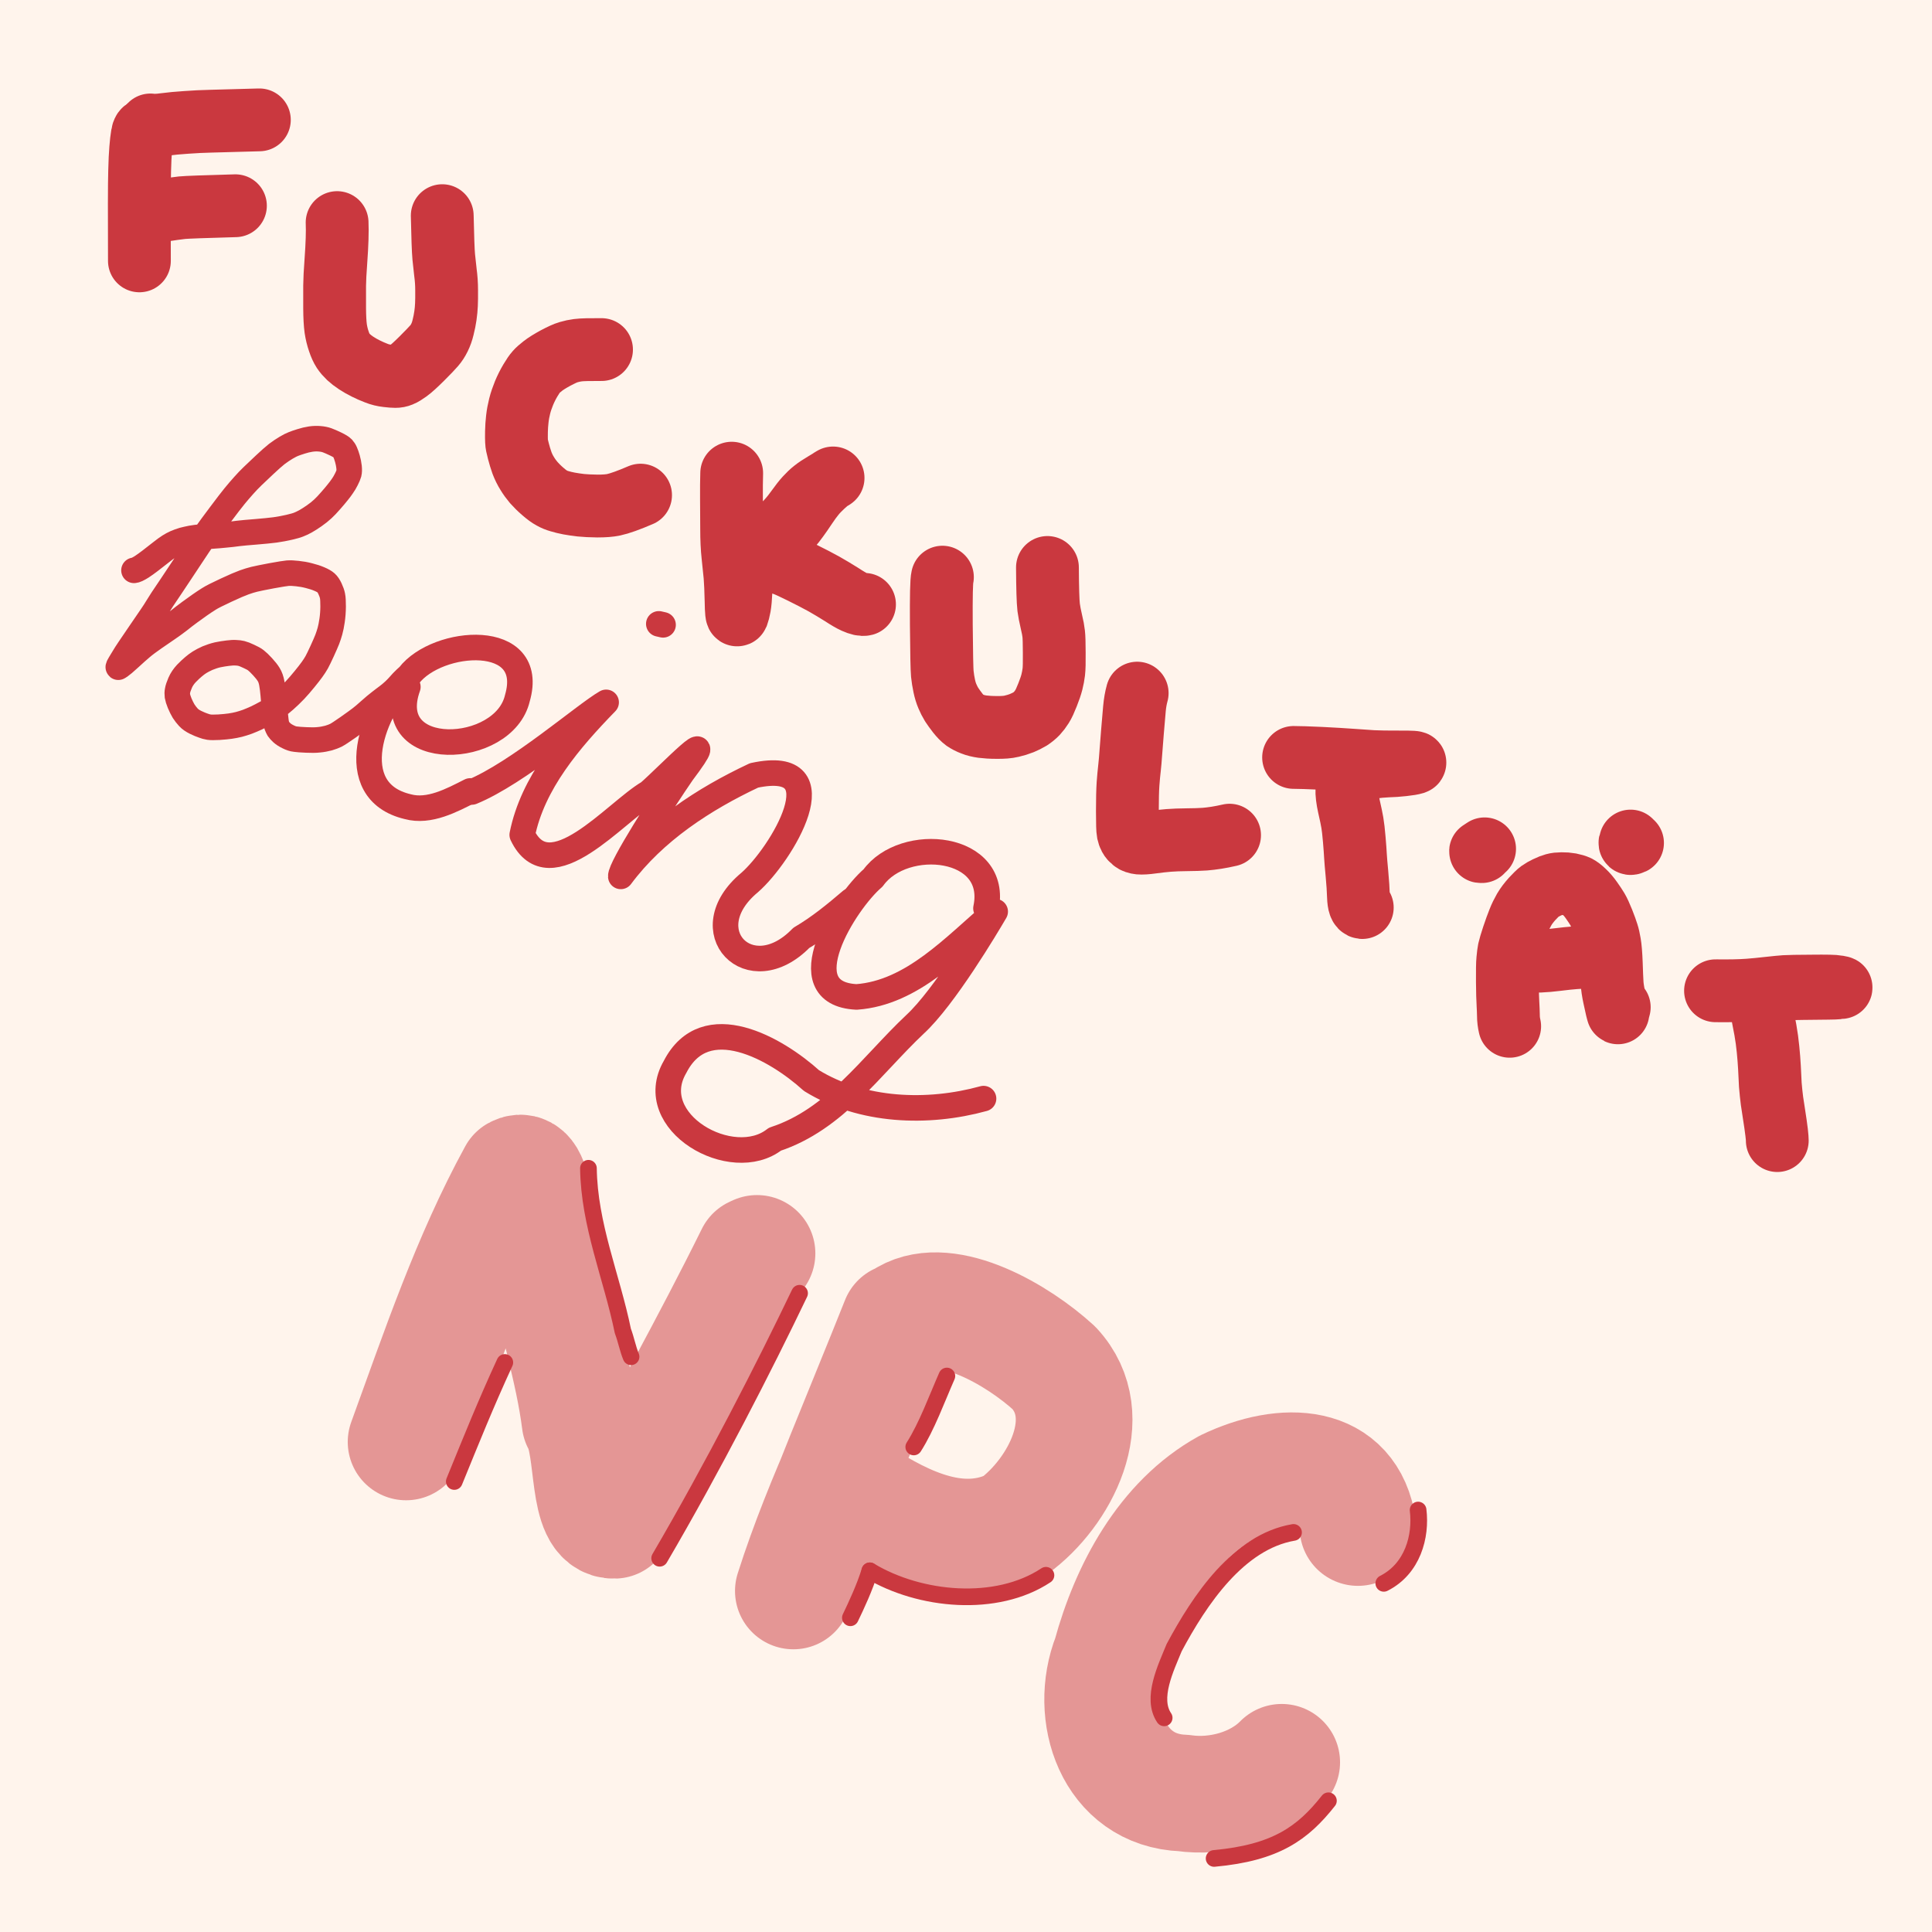
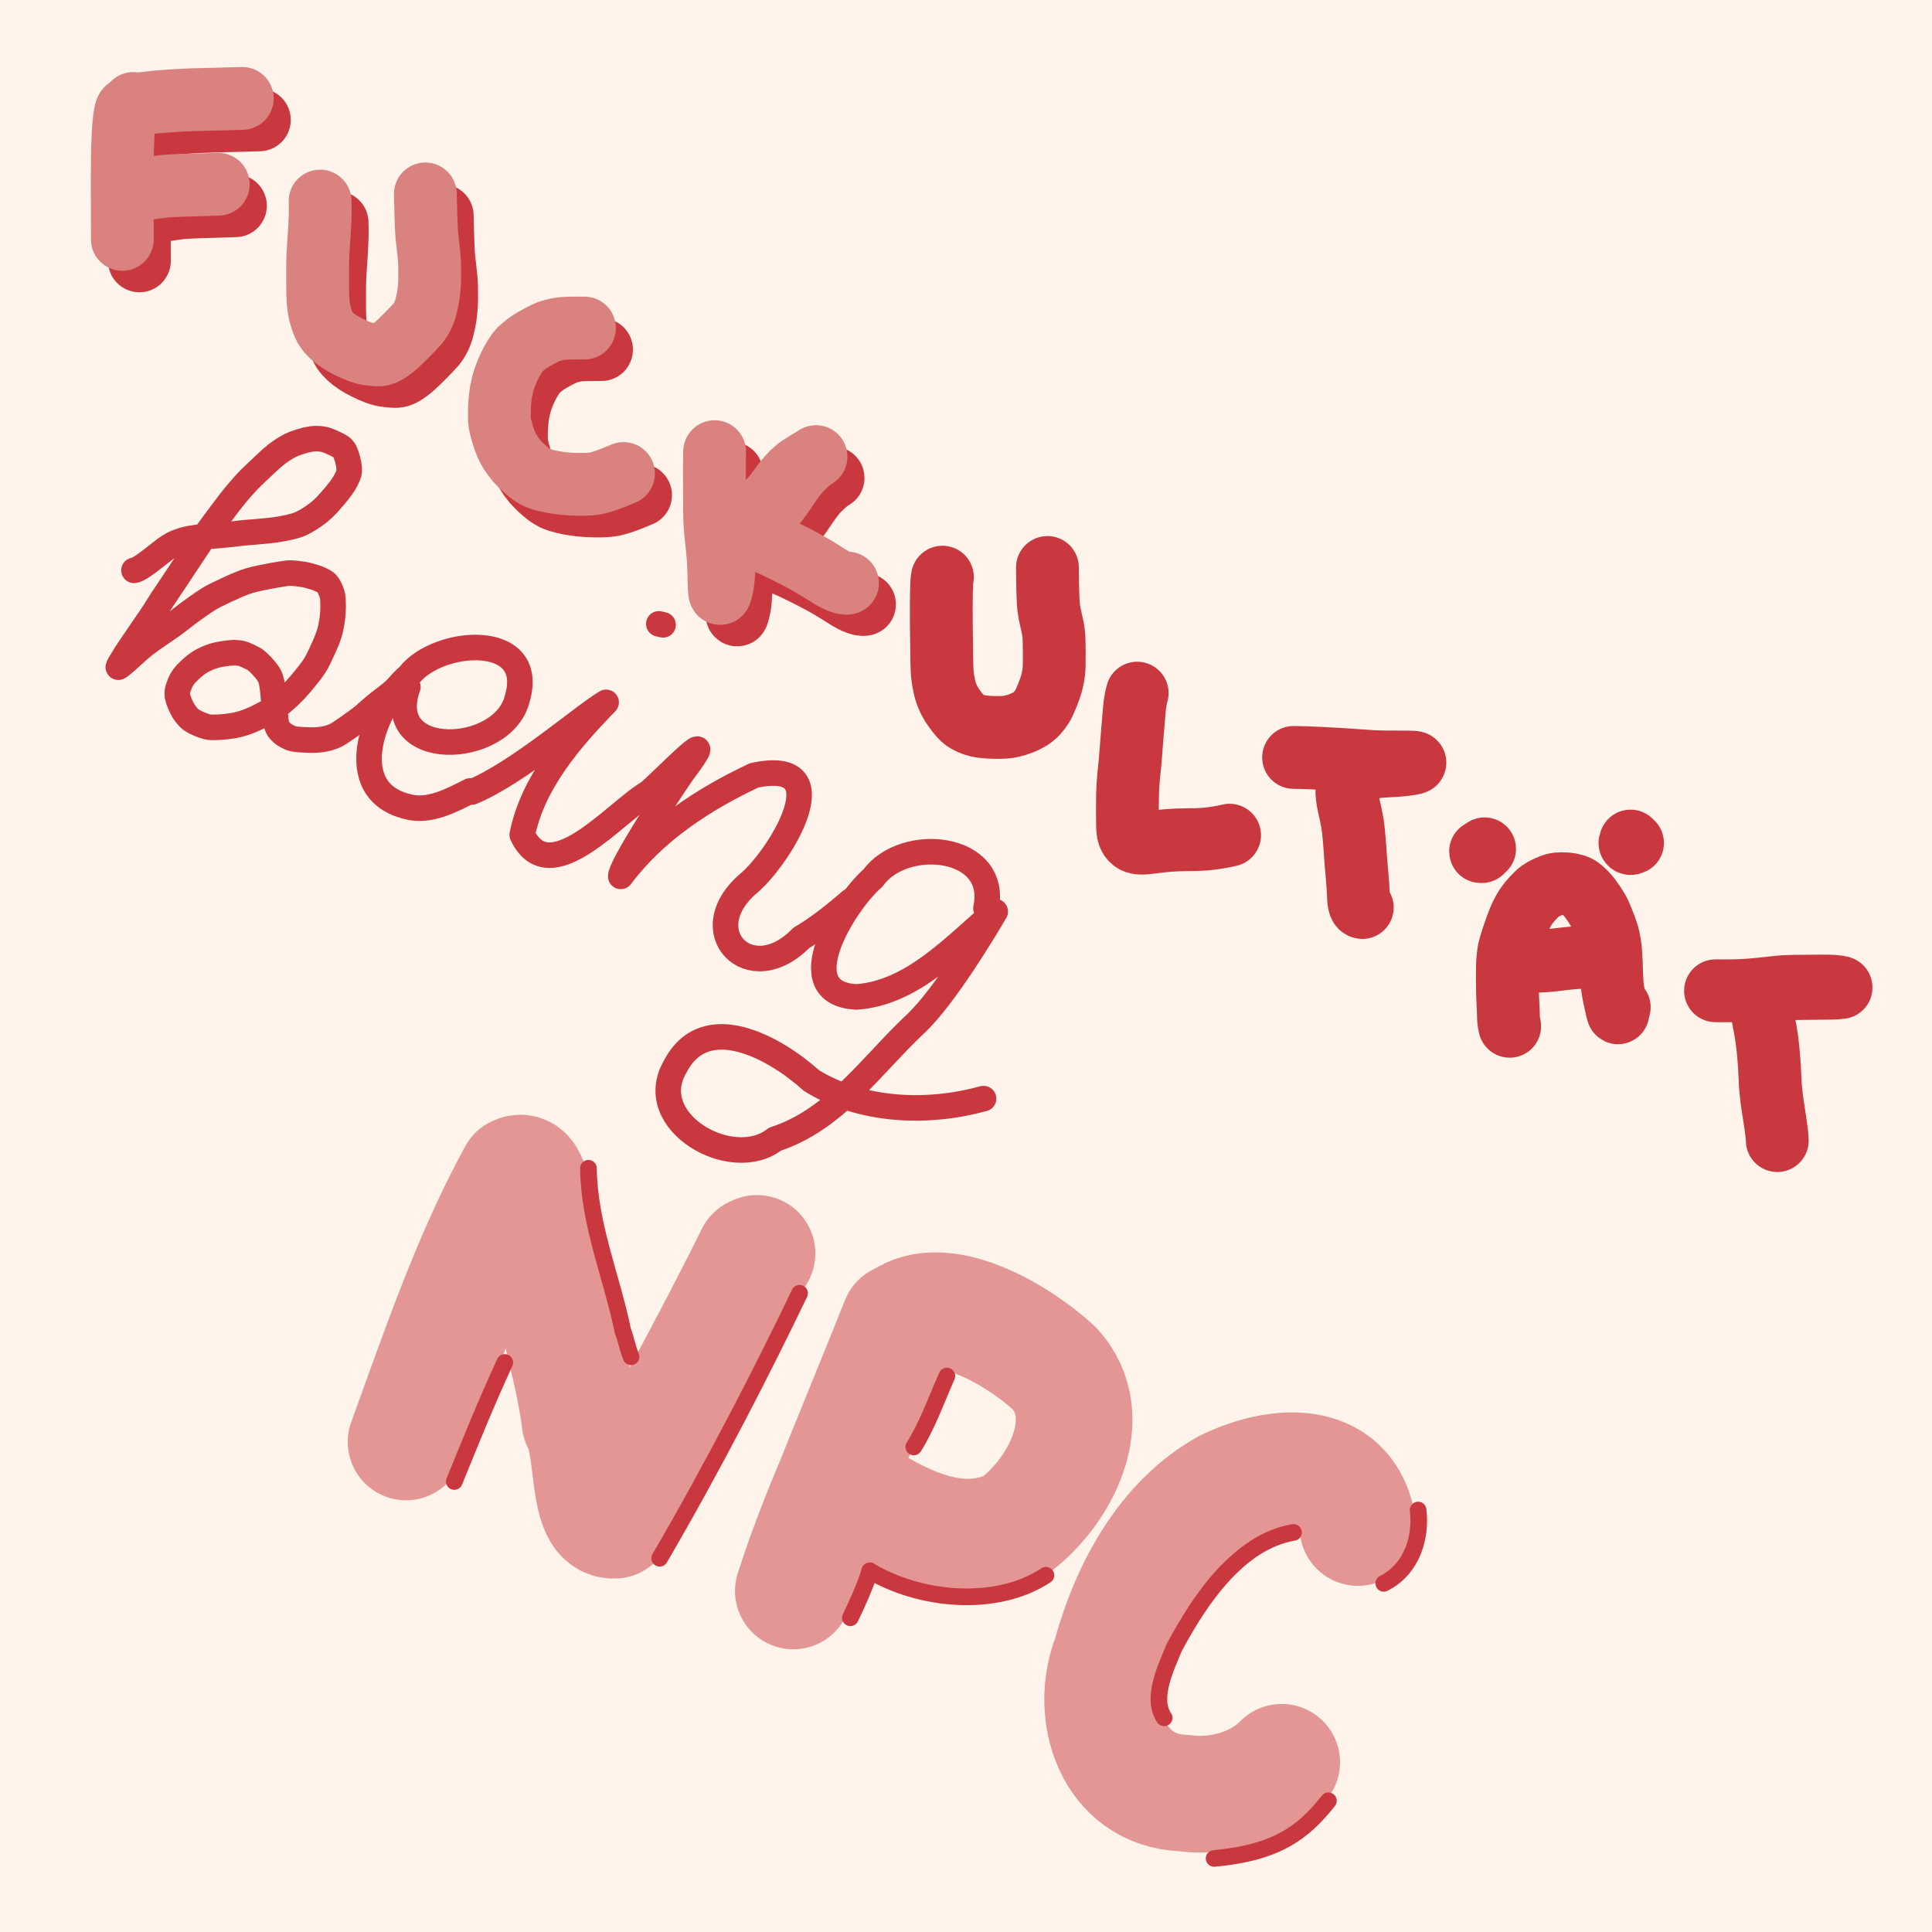
<svg xmlns="http://www.w3.org/2000/svg" width="33.5mm" height="33.5mm" viewBox="0 0 33.5 33.5" version="1.1" id="svg1">
  <defs id="defs1" />
  <g id="layer1" transform="translate(-10.57675,-6.723543)">
    <rect style="fill:#fff4ec;fill-opacity:1;stroke-width:0.212" id="rect1-5" width="33.5" height="33.5" x="10.577" y="6.724" />
    <path style="fill:none;stroke:#ca383f;stroke-width:1.089;stroke-linecap:round;stroke-linejoin:round;stroke-miterlimit:10;stroke-opacity:1" d="m 13.107,8.979 c -0.032,-0.011 -0.052,0.017 -0.063,0.084 -0.011,0.068 -0.021,0.149 -0.028,0.243 -0.008,0.094 -0.014,0.222 -0.018,0.384 -0.007,0.234 -0.007,0.752 -0.004,1.557" id="path23532" />
    <path style="fill:none;stroke:#ca383f;stroke-width:1.089;stroke-linecap:round;stroke-linejoin:round;stroke-miterlimit:10;stroke-opacity:1" d="m 13.185,8.89 c 0.05,0.01 0.141,0.005 0.273,-0.012 0.081,-0.011 0.196,-0.022 0.345,-0.032 0.149,-0.011 0.292,-0.018 0.433,-0.021 0.205,-0.005 0.485,-0.014 0.838,-0.023" id="path23534" />
    <path style="fill:none;stroke:#ca383f;stroke-width:1.089;stroke-linecap:round;stroke-linejoin:round;stroke-miterlimit:10;stroke-opacity:1" d="m 13.377,10.375 c 0.154,-0.025 0.273,-0.04 0.356,-0.05 0.081,-0.008 0.389,-0.019 0.926,-0.034" id="path23536" />
    <path style="fill:none;stroke:#ca383f;stroke-width:1.089;stroke-linecap:round;stroke-linejoin:round;stroke-miterlimit:10;stroke-opacity:1" d="m 16.422,10.583 c 0.007,0.154 0,0.378 -0.021,0.667 -0.014,0.185 -0.021,0.328 -0.022,0.43 -0.001,0.102 -0.001,0.23 0,0.386 0.001,0.156 0.008,0.274 0.019,0.354 0.012,0.079 0.03,0.153 0.054,0.222 0.023,0.069 0.048,0.123 0.074,0.163 0.026,0.039 0.058,0.076 0.096,0.112 0.037,0.034 0.081,0.069 0.132,0.102 0.051,0.033 0.106,0.065 0.165,0.094 0.059,0.029 0.12,0.057 0.182,0.08 0.062,0.025 0.125,0.04 0.189,0.047 0.065,0.008 0.113,0.011 0.143,0.011 0.032,0 0.062,-0.005 0.095,-0.019 0.032,-0.012 0.073,-0.039 0.125,-0.076 0.052,-0.037 0.131,-0.109 0.238,-0.215 0.106,-0.106 0.178,-0.181 0.214,-0.223 0.036,-0.041 0.066,-0.088 0.092,-0.141 0.025,-0.051 0.047,-0.11 0.063,-0.179 0.018,-0.068 0.03,-0.135 0.04,-0.201 0.01,-0.066 0.015,-0.13 0.018,-0.192 0.003,-0.061 0.004,-0.143 0.003,-0.249 0,-0.105 -0.007,-0.209 -0.021,-0.311 -0.012,-0.103 -0.022,-0.192 -0.029,-0.267 -0.01,-0.109 -0.018,-0.347 -0.026,-0.715" id="path23538" />
    <path style="fill:none;stroke:#ca383f;stroke-width:1.089;stroke-linecap:round;stroke-linejoin:round;stroke-miterlimit:10;stroke-opacity:1" d="m 21.007,12.785 c -0.197,-0.001 -0.335,0.001 -0.411,0.011 -0.054,0.007 -0.106,0.018 -0.16,0.034 -0.054,0.015 -0.128,0.05 -0.225,0.101 -0.096,0.052 -0.171,0.099 -0.222,0.139 -0.051,0.04 -0.09,0.074 -0.114,0.102 -0.026,0.028 -0.059,0.077 -0.101,0.147 -0.043,0.072 -0.079,0.145 -0.11,0.219 -0.03,0.074 -0.057,0.15 -0.076,0.226 -0.019,0.076 -0.033,0.15 -0.041,0.223 -0.008,0.073 -0.014,0.147 -0.015,0.222 -0.001,0.074 -0.001,0.131 0.001,0.168 0.001,0.039 0.012,0.094 0.032,0.167 0.018,0.072 0.04,0.141 0.063,0.207 0.025,0.065 0.054,0.125 0.09,0.182 0.034,0.057 0.073,0.109 0.114,0.158 0.043,0.048 0.095,0.101 0.157,0.154 0.062,0.054 0.114,0.092 0.156,0.114 0.04,0.023 0.084,0.041 0.134,0.055 0.048,0.015 0.103,0.028 0.165,0.04 0.062,0.011 0.131,0.022 0.204,0.03 0.074,0.008 0.17,0.012 0.288,0.014 0.117,0 0.211,-0.007 0.281,-0.022 0.103,-0.022 0.258,-0.077 0.467,-0.167" id="path23540" />
    <path style="fill:none;stroke:#ca383f;stroke-width:1.089;stroke-linecap:round;stroke-linejoin:round;stroke-miterlimit:10;stroke-opacity:1" d="m 23.264,14.928 c -0.004,0.124 -0.005,0.27 -0.004,0.441 0.001,0.169 0.003,0.345 0.003,0.524 0,0.178 0.007,0.333 0.022,0.467 0.014,0.134 0.026,0.251 0.036,0.35 0.008,0.101 0.015,0.245 0.019,0.435 0.003,0.189 0.011,0.267 0.025,0.234 0.012,-0.032 0.025,-0.08 0.036,-0.142 0.011,-0.062 0.018,-0.146 0.023,-0.251 0.004,-0.106 0.014,-0.185 0.029,-0.238 0.014,-0.052 0.037,-0.106 0.07,-0.16 0.033,-0.054 0.07,-0.112 0.114,-0.172 0.043,-0.061 0.087,-0.12 0.132,-0.175 0.045,-0.057 0.088,-0.106 0.128,-0.149 0.04,-0.043 0.096,-0.098 0.168,-0.167 0.073,-0.068 0.134,-0.13 0.182,-0.185 0.05,-0.055 0.101,-0.12 0.156,-0.197 0.055,-0.077 0.105,-0.141 0.149,-0.189 0.044,-0.048 0.088,-0.091 0.134,-0.127 0.044,-0.036 0.106,-0.077 0.187,-0.125 0.081,-0.048 0.125,-0.076 0.134,-0.081 0.008,-0.005 0.014,-0.008 0.014,-0.01 h 0.001 l -0.003,0.001 c -0.003,0.001 -0.017,0.01 -0.043,0.026 -0.025,0.015 -0.068,0.051 -0.128,0.106 -0.061,0.057 -0.112,0.109 -0.153,0.16 -0.041,0.05 -0.091,0.117 -0.146,0.2 -0.055,0.083 -0.103,0.152 -0.142,0.205 -0.039,0.054 -0.079,0.105 -0.12,0.153 -0.041,0.048 -0.084,0.095 -0.127,0.139 -0.043,0.044 -0.103,0.099 -0.181,0.165 -0.076,0.066 -0.128,0.11 -0.157,0.132 -0.028,0.023 -0.043,0.04 -0.045,0.051 -0.004,0.012 0.05,0.037 0.16,0.076 0.109,0.04 0.19,0.069 0.244,0.088 0.052,0.019 0.154,0.065 0.302,0.139 0.149,0.074 0.276,0.139 0.38,0.197 0.103,0.058 0.205,0.12 0.306,0.183 0.099,0.065 0.175,0.109 0.227,0.132 0.08,0.036 0.138,0.048 0.171,0.039" id="path23542" />
    <path style="fill:none;stroke:#ca383f;stroke-width:1.089;stroke-linecap:round;stroke-linejoin:round;stroke-miterlimit:10;stroke-opacity:1" d="m 26.918,16.731 c -0.017,0.059 -0.022,0.335 -0.019,0.828 0.004,0.493 0.01,0.776 0.017,0.847 0.008,0.072 0.018,0.141 0.033,0.209 0.014,0.068 0.032,0.127 0.055,0.181 0.022,0.052 0.047,0.101 0.074,0.145 0.029,0.043 0.063,0.092 0.106,0.147 0.043,0.054 0.083,0.095 0.121,0.123 0.039,0.026 0.084,0.05 0.135,0.069 0.052,0.021 0.109,0.034 0.172,0.043 0.062,0.008 0.146,0.014 0.251,0.014 0.105,0.001 0.189,-0.005 0.254,-0.021 0.065,-0.015 0.124,-0.033 0.176,-0.054 0.052,-0.022 0.101,-0.045 0.145,-0.072 0.043,-0.028 0.081,-0.059 0.116,-0.095 0.034,-0.037 0.065,-0.077 0.092,-0.121 0.028,-0.044 0.059,-0.112 0.094,-0.201 0.036,-0.09 0.061,-0.164 0.076,-0.223 0.015,-0.059 0.026,-0.119 0.033,-0.176 0.007,-0.057 0.01,-0.169 0.008,-0.336 0,-0.168 -0.004,-0.276 -0.01,-0.325 -0.005,-0.05 -0.018,-0.12 -0.04,-0.212 -0.022,-0.092 -0.037,-0.174 -0.047,-0.245 -0.012,-0.103 -0.019,-0.335 -0.021,-0.693" id="path23544" />
    <path style="fill:none;stroke:#ca383f;stroke-width:1.089;stroke-linecap:round;stroke-linejoin:round;stroke-miterlimit:10;stroke-opacity:1" d="m 30.295,18.742 c -0.022,0.079 -0.039,0.171 -0.048,0.276 -0.01,0.105 -0.021,0.237 -0.034,0.398 -0.012,0.161 -0.022,0.285 -0.029,0.371 -0.005,0.087 -0.014,0.171 -0.022,0.252 -0.01,0.083 -0.018,0.175 -0.026,0.28 -0.007,0.105 -0.011,0.262 -0.011,0.471 0,0.209 0.004,0.331 0.011,0.364 0.007,0.033 0.017,0.061 0.029,0.083 0.012,0.023 0.032,0.045 0.058,0.066 0.026,0.022 0.063,0.034 0.11,0.039 0.045,0.004 0.12,0 0.22,-0.014 0.102,-0.014 0.197,-0.025 0.288,-0.032 0.09,-0.007 0.196,-0.011 0.317,-0.012 0.123,-0.001 0.225,-0.004 0.31,-0.01 0.125,-0.01 0.269,-0.032 0.429,-0.069" id="path23546" />
    <path style="fill:none;stroke:#ca383f;stroke-width:1.089;stroke-linecap:round;stroke-linejoin:round;stroke-miterlimit:10;stroke-opacity:1" d="m 33.007,19.857 c 0.09,0 0.245,0.005 0.469,0.015 0.222,0.011 0.402,0.022 0.54,0.032 0.136,0.01 0.258,0.018 0.361,0.025 0.103,0.005 0.259,0.008 0.469,0.007 0.209,-0.001 0.295,0.004 0.256,0.017 -0.039,0.012 -0.103,0.023 -0.197,0.033 -0.092,0.01 -0.185,0.017 -0.274,0.019 -0.09,0.004 -0.178,0.012 -0.262,0.025 -0.085,0.014 -0.147,0.026 -0.189,0.039 -0.041,0.014 -0.079,0.033 -0.113,0.061 -0.036,0.028 -0.065,0.061 -0.091,0.101 -0.026,0.039 -0.041,0.096 -0.045,0.174 -0.004,0.076 0.008,0.176 0.036,0.302 0.029,0.125 0.048,0.219 0.059,0.283 0.011,0.063 0.022,0.16 0.033,0.288 0.011,0.13 0.018,0.226 0.021,0.289 0.004,0.063 0.012,0.167 0.026,0.311 0.014,0.146 0.022,0.277 0.026,0.397 0.004,0.119 0.026,0.181 0.066,0.185" id="path23548" />
    <path style="fill:none;stroke:#ca383f;stroke-width:1.089;stroke-linecap:round;stroke-linejoin:round;stroke-miterlimit:10;stroke-opacity:1" d="M 36.754,24.519 C 36.74,24.459 36.732,24.397 36.732,24.333 c -0.001,-0.066 -0.004,-0.134 -0.008,-0.203 -0.005,-0.069 -0.008,-0.198 -0.01,-0.386 -0.001,-0.189 0,-0.316 0.007,-0.382 0.005,-0.066 0.014,-0.123 0.022,-0.167 0.01,-0.045 0.033,-0.123 0.069,-0.232 0.037,-0.11 0.07,-0.201 0.099,-0.273 0.028,-0.072 0.061,-0.138 0.095,-0.197 0.036,-0.061 0.083,-0.123 0.139,-0.185 0.058,-0.062 0.101,-0.105 0.131,-0.127 0.03,-0.022 0.07,-0.044 0.121,-0.069 0.05,-0.025 0.094,-0.041 0.13,-0.051 0.036,-0.01 0.079,-0.015 0.128,-0.015 0.05,-0.001 0.099,0.003 0.15,0.012 0.05,0.01 0.091,0.022 0.124,0.037 0.032,0.017 0.07,0.045 0.114,0.088 0.044,0.041 0.088,0.092 0.13,0.152 0.043,0.061 0.077,0.112 0.102,0.154 0.026,0.044 0.058,0.113 0.096,0.208 0.037,0.095 0.063,0.165 0.077,0.212 0.015,0.045 0.028,0.105 0.04,0.175 0.012,0.069 0.022,0.185 0.028,0.347 0.005,0.161 0.01,0.273 0.014,0.336 0.003,0.063 0.015,0.146 0.037,0.247 0.021,0.101 0.037,0.168 0.045,0.204 0.01,0.036 0.014,0.057 0.017,0.063 0.001,0.005 0.003,0.007 0.004,0.001 0.001,-0.007 0.008,-0.039 0.021,-0.094" id="path23550" />
    <path style="fill:none;stroke:#ca383f;stroke-width:1.089;stroke-linecap:round;stroke-linejoin:round;stroke-miterlimit:10;stroke-opacity:1" d="m 37.027,23.386 c 0.153,0.012 0.333,0.004 0.54,-0.022 0.135,-0.017 0.244,-0.028 0.325,-0.034 0.119,-0.007 0.281,-0.017 0.484,-0.026" id="path23552" />
    <path style="fill:none;stroke:#ca383f;stroke-width:1.089;stroke-linecap:round;stroke-linejoin:round;stroke-miterlimit:10;stroke-opacity:1" d="m 36.27,21.49 c -0.019,0.001 -0.026,0 -0.019,-0.004 0.007,-0.005 0.03,-0.019 0.068,-0.044" id="path23554" />
    <path style="fill:none;stroke:#ca383f;stroke-width:1.089;stroke-linecap:round;stroke-linejoin:round;stroke-miterlimit:10;stroke-opacity:1" d="m 38.85,21.307 c -0.022,0.043 -0.01,0.054 0.034,0.033" id="path23556" />
    <path style="fill:none;stroke:#ca383f;stroke-width:1.089;stroke-linecap:round;stroke-linejoin:round;stroke-miterlimit:10;stroke-opacity:1" d="m 40.323,23.903 c 0.243,0.003 0.434,-0.001 0.576,-0.012 0.096,-0.007 0.209,-0.018 0.34,-0.033 0.13,-0.015 0.226,-0.023 0.289,-0.028 0.063,-0.004 0.219,-0.007 0.466,-0.008 0.248,-0.003 0.395,0 0.444,0.01 0.048,0.008 0.069,0.014 0.061,0.015 -0.007,0 -0.026,0.003 -0.057,0.007 -0.032,0.004 -0.233,0.007 -0.606,0.01 -0.372,0.004 -0.575,0.01 -0.609,0.019 -0.033,0.01 -0.059,0.028 -0.077,0.052 -0.018,0.025 -0.028,0.081 -0.029,0.171 -0.001,0.09 0.01,0.192 0.034,0.305 0.023,0.113 0.044,0.226 0.059,0.339 0.015,0.114 0.026,0.223 0.034,0.329 0.008,0.105 0.014,0.207 0.018,0.307 0.003,0.102 0.01,0.2 0.021,0.295 0.01,0.096 0.021,0.179 0.033,0.247 0.011,0.069 0.026,0.163 0.043,0.284 0.017,0.12 0.026,0.197 0.028,0.232 0.001,0.034 0.003,0.054 0.003,0.057" id="path23558" />
    <path style="fill:none;stroke:#ca383f;stroke-width:0.443;stroke-linecap:round;stroke-linejoin:round;stroke-miterlimit:10;stroke-opacity:1" d="m 12.9,16.613 c 0.025,0 0.07,-0.021 0.135,-0.062 0.04,-0.026 0.09,-0.062 0.149,-0.107 0.058,-0.045 0.119,-0.092 0.181,-0.141 0.061,-0.048 0.109,-0.084 0.145,-0.106 0.036,-0.023 0.073,-0.043 0.113,-0.061 0.04,-0.018 0.084,-0.033 0.13,-0.047 0.047,-0.012 0.095,-0.023 0.142,-0.032 0.048,-0.008 0.107,-0.017 0.178,-0.023 0.072,-0.008 0.141,-0.014 0.204,-0.018 0.065,-0.004 0.135,-0.01 0.211,-0.018 0.077,-0.007 0.15,-0.015 0.22,-0.025 0.072,-0.008 0.172,-0.018 0.306,-0.028 0.134,-0.011 0.244,-0.022 0.331,-0.033 0.087,-0.012 0.168,-0.028 0.244,-0.045 0.076,-0.018 0.131,-0.033 0.165,-0.047 0.033,-0.012 0.073,-0.032 0.117,-0.055 0.045,-0.025 0.096,-0.058 0.154,-0.098 0.059,-0.041 0.107,-0.08 0.149,-0.119 0.04,-0.037 0.085,-0.084 0.134,-0.141 0.048,-0.055 0.09,-0.103 0.121,-0.143 0.032,-0.04 0.061,-0.077 0.084,-0.112 0.025,-0.034 0.047,-0.073 0.069,-0.116 0.022,-0.043 0.036,-0.077 0.044,-0.105 0.007,-0.028 0.008,-0.065 0.003,-0.112 -0.005,-0.047 -0.015,-0.094 -0.028,-0.141 -0.014,-0.047 -0.026,-0.084 -0.039,-0.112 -0.012,-0.028 -0.028,-0.051 -0.045,-0.07 -0.018,-0.019 -0.057,-0.043 -0.119,-0.073 -0.061,-0.029 -0.11,-0.051 -0.149,-0.065 -0.039,-0.014 -0.081,-0.022 -0.13,-0.026 -0.047,-0.004 -0.099,-0.003 -0.154,0.005 -0.055,0.008 -0.112,0.022 -0.168,0.04 -0.057,0.018 -0.101,0.033 -0.131,0.045 -0.032,0.012 -0.073,0.033 -0.128,0.065 -0.054,0.032 -0.107,0.068 -0.163,0.11 -0.054,0.043 -0.124,0.105 -0.209,0.185 -0.085,0.08 -0.154,0.146 -0.209,0.198 -0.054,0.052 -0.106,0.106 -0.156,0.163 -0.051,0.057 -0.103,0.117 -0.156,0.182 -0.052,0.065 -0.135,0.17 -0.244,0.317 -0.11,0.146 -0.201,0.27 -0.273,0.372 -0.072,0.103 -0.146,0.214 -0.223,0.331 -0.079,0.119 -0.141,0.214 -0.189,0.285 -0.048,0.072 -0.103,0.156 -0.167,0.251 -0.065,0.095 -0.117,0.175 -0.16,0.238 -0.041,0.065 -0.073,0.114 -0.094,0.149 -0.019,0.034 -0.051,0.081 -0.092,0.142 -0.043,0.061 -0.107,0.157 -0.197,0.288 -0.09,0.131 -0.152,0.223 -0.189,0.278 -0.037,0.055 -0.076,0.114 -0.113,0.178 -0.039,0.063 -0.062,0.103 -0.07,0.119 -0.007,0.017 -0.008,0.022 -0.004,0.019 0.005,-0.003 0.017,-0.011 0.036,-0.023 0.019,-0.012 0.072,-0.058 0.157,-0.135 0.085,-0.079 0.156,-0.141 0.209,-0.186 0.055,-0.047 0.128,-0.101 0.22,-0.165 0.092,-0.063 0.169,-0.117 0.233,-0.16 0.063,-0.043 0.128,-0.09 0.192,-0.139 0.063,-0.051 0.125,-0.098 0.186,-0.143 0.061,-0.045 0.119,-0.087 0.174,-0.125 0.055,-0.039 0.109,-0.074 0.161,-0.107 0.051,-0.033 0.152,-0.084 0.299,-0.152 0.147,-0.069 0.252,-0.113 0.313,-0.135 0.061,-0.022 0.12,-0.04 0.176,-0.054 0.058,-0.014 0.157,-0.034 0.3,-0.061 0.143,-0.026 0.237,-0.041 0.28,-0.045 0.044,-0.003 0.099,-0.001 0.167,0.007 0.066,0.007 0.132,0.018 0.2,0.036 0.068,0.017 0.128,0.036 0.181,0.059 0.054,0.023 0.092,0.045 0.116,0.066 0.025,0.022 0.047,0.055 0.069,0.102 0.021,0.045 0.036,0.087 0.043,0.124 0.008,0.036 0.011,0.098 0.011,0.185 -0.001,0.087 -0.007,0.168 -0.018,0.241 -0.011,0.074 -0.023,0.136 -0.037,0.185 -0.014,0.05 -0.029,0.096 -0.047,0.143 -0.018,0.045 -0.047,0.113 -0.087,0.2 -0.04,0.088 -0.072,0.153 -0.095,0.196 -0.023,0.041 -0.051,0.084 -0.083,0.128 -0.032,0.044 -0.076,0.101 -0.131,0.168 -0.055,0.068 -0.11,0.131 -0.165,0.19 -0.057,0.059 -0.113,0.114 -0.171,0.165 -0.058,0.051 -0.107,0.091 -0.149,0.12 -0.043,0.029 -0.098,0.063 -0.167,0.102 -0.069,0.039 -0.13,0.069 -0.181,0.094 -0.051,0.023 -0.102,0.045 -0.154,0.065 -0.051,0.019 -0.102,0.034 -0.15,0.047 -0.05,0.012 -0.099,0.022 -0.15,0.029 -0.05,0.007 -0.116,0.014 -0.196,0.019 -0.08,0.004 -0.138,0.004 -0.171,-0.001 -0.034,-0.005 -0.068,-0.015 -0.102,-0.028 -0.034,-0.011 -0.079,-0.03 -0.131,-0.055 -0.052,-0.026 -0.094,-0.054 -0.124,-0.087 -0.03,-0.032 -0.058,-0.069 -0.083,-0.107 -0.023,-0.04 -0.047,-0.085 -0.069,-0.139 -0.021,-0.052 -0.034,-0.094 -0.039,-0.125 -0.004,-0.03 -0.004,-0.062 0.003,-0.095 0.005,-0.032 0.021,-0.077 0.045,-0.134 0.025,-0.058 0.061,-0.11 0.107,-0.16 0.047,-0.048 0.088,-0.087 0.123,-0.116 0.036,-0.03 0.07,-0.057 0.106,-0.079 0.036,-0.023 0.083,-0.047 0.138,-0.072 0.057,-0.023 0.114,-0.043 0.175,-0.057 0.062,-0.012 0.121,-0.023 0.178,-0.029 0.058,-0.007 0.103,-0.01 0.138,-0.007 0.034,0.001 0.068,0.005 0.096,0.012 0.029,0.007 0.072,0.023 0.128,0.05 0.055,0.025 0.098,0.048 0.125,0.07 0.029,0.022 0.066,0.058 0.114,0.11 0.047,0.051 0.083,0.096 0.107,0.136 0.025,0.04 0.043,0.091 0.054,0.153 0.011,0.062 0.019,0.13 0.025,0.2 0.005,0.072 0.014,0.158 0.025,0.263 0.012,0.105 0.019,0.17 0.022,0.196 0.004,0.025 0.008,0.05 0.015,0.072 0.008,0.022 0.018,0.041 0.029,0.061 0.012,0.018 0.032,0.04 0.059,0.065 0.028,0.025 0.063,0.048 0.109,0.07 0.044,0.022 0.085,0.036 0.125,0.04 0.04,0.005 0.103,0.011 0.189,0.014 0.085,0.004 0.158,0.004 0.218,-0.003 0.059,-0.005 0.116,-0.017 0.167,-0.03 0.052,-0.015 0.095,-0.032 0.128,-0.048 0.033,-0.017 0.103,-0.062 0.211,-0.138 0.107,-0.076 0.181,-0.128 0.218,-0.158 0.039,-0.029 0.091,-0.074 0.158,-0.134 0.066,-0.059 0.123,-0.107 0.169,-0.142 0.045,-0.036 0.09,-0.069 0.13,-0.099 0.041,-0.03 0.08,-0.063 0.119,-0.099 0.058,-0.054 0.112,-0.107 0.16,-0.16" id="path23560" />
    <path style="fill:none;stroke:#ca383f;stroke-width:0.443;stroke-linecap:round;stroke-linejoin:round;stroke-miterlimit:10;stroke-opacity:1" d="m 17.649,18.633 c -0.461,1.287 1.666,1.2 1.899,0.196 0.338,-1.166 -1.388,-1.036 -1.882,-0.389 -0.627,0.544 -1.166,2.001 -0.018,2.271 0.37,0.101 0.761,-0.11 1.082,-0.273" id="path23562" />
    <path style="fill:none;stroke:#ca383f;stroke-width:0.443;stroke-linecap:round;stroke-linejoin:round;stroke-miterlimit:10;stroke-opacity:1" d="m 18.758,20.456 c 0.802,-0.33 1.952,-1.337 2.329,-1.554 -0.628,0.646 -1.274,1.394 -1.455,2.297 0.475,0.997 1.617,-0.399 2.195,-0.733 0.338,-0.296 1.313,-1.318 0.578,-0.34 -0.325,0.471 -1.073,1.638 -1.064,1.794 0.584,-0.786 1.439,-1.341 2.31,-1.751 1.506,-0.325 0.471,1.381 -0.077,1.858 -1.001,0.833 0.002,1.879 0.897,0.959 0.311,-0.182 0.592,-0.413 0.865,-0.646" id="path23564" />
    <path style="fill:none;stroke:#ca383f;stroke-width:0.443;stroke-linecap:round;stroke-linejoin:round;stroke-miterlimit:10;stroke-opacity:1" d="m 27.673,22.474 c 0.232,-1.109 -1.425,-1.269 -1.957,-0.528 -0.488,0.417 -1.487,2.005 -0.287,2.064 0.974,-0.07 1.699,-0.887 2.404,-1.48 -0.151,0.259 -0.881,1.486 -1.389,1.954 -0.763,0.719 -1.387,1.652 -2.431,1.993 -0.739,0.584 -2.288,-0.299 -1.731,-1.254 0.525,-1.024 1.756,-0.315 2.365,0.237 0.875,0.54 2.016,0.58 2.984,0.313" id="path23566" />
    <path style="fill:none;stroke:#ca383f;stroke-width:0.443;stroke-linecap:round;stroke-linejoin:round;stroke-miterlimit:10;stroke-opacity:1" d="m 22.074,17.558 -0.074,-0.017" id="path23568" />
    <path style="fill:none;stroke:#ca383f;stroke-width:2.023;stroke-linecap:round;stroke-linejoin:round;stroke-miterlimit:10;stroke-opacity:0.5" d="m 19.505,27.228 c -0.221,0.477 -0.691,1.536 -0.995,2.229 -0.261,0.664 -0.717,1.959 -0.892,2.269 0.572,-1.571 1.11,-3.173 1.914,-4.642 0.358,-0.202 0.3,1.138 0.531,1.55 0.151,0.925 0.454,1.812 0.572,2.742 0.264,0.453 0.096,1.73 0.595,1.708 0.803,-1.537 1.655,-3.049 2.423,-4.604 l 0.05,-0.023" id="path23570" />
    <path style="fill:none;stroke:#ca383f;stroke-width:2.023;stroke-linecap:round;stroke-linejoin:round;stroke-miterlimit:10;stroke-opacity:0.5" d="m 26.169,29.64 c -0.615,1.547 -1.298,3.131 -1.836,4.67 0.519,-1.629 1.299,-3.16 1.957,-4.735 0.727,-0.418 1.949,0.306 2.563,0.869 0.79,0.852 0.099,2.166 -0.698,2.746 -0.918,0.457 -1.883,-0.009 -2.667,-0.517" id="path23572" />
    <path style="fill:none;stroke:#ca383f;stroke-width:2.023;stroke-linecap:round;stroke-linejoin:round;stroke-miterlimit:10;stroke-opacity:0.5" d="m 34.123,33.21 c -0.161,-1.127 -1.27,-1.178 -2.278,-0.694 -1.068,0.591 -1.697,1.781 -2.008,2.924 -0.393,0.997 0.038,2.33 1.261,2.374 0.592,0.086 1.28,-0.101 1.703,-0.533" id="path23574" />
    <path style="fill:none;stroke:#ca383f;stroke-width:0.289;stroke-linecap:round;stroke-linejoin:round;stroke-miterlimit:10;stroke-opacity:1" d="m 19.33,30.348 c -0.332,0.72 -0.579,1.337 -0.876,2.064" id="path23576" />
    <path style="fill:none;stroke:#ca383f;stroke-width:0.289;stroke-linecap:round;stroke-linejoin:round;stroke-miterlimit:10;stroke-opacity:1" d="m 20.78,26.981 c 0.013,0.982 0.403,1.877 0.597,2.822 0.056,0.146 0.083,0.303 0.142,0.446" id="path23578" />
    <path style="fill:none;stroke:#ca383f;stroke-width:0.289;stroke-linecap:round;stroke-linejoin:round;stroke-miterlimit:10;stroke-opacity:1" d="m 26.995,30.583 c -0.168,0.381 -0.349,0.878 -0.574,1.23" id="path23580" />
    <path style="fill:none;stroke:#ca383f;stroke-width:0.289;stroke-linecap:round;stroke-linejoin:round;stroke-miterlimit:10;stroke-opacity:1" d="m 25.659,33.961 c -0.086,0.284 -0.234,0.6 -0.337,0.814" id="path23582" />
    <path style="fill:none;stroke:#ca383f;stroke-width:0.289;stroke-linecap:round;stroke-linejoin:round;stroke-miterlimit:10;stroke-opacity:1" d="m 24.441,29.148 c -0.597,1.247 -1.5,3.014 -2.426,4.595" id="path23584" />
    <path style="fill:none;stroke:#ca383f;stroke-width:0.289;stroke-linecap:round;stroke-linejoin:round;stroke-miterlimit:10;stroke-opacity:1" d="m 25.659,33.961 c 0.868,0.521 2.197,0.646 3.054,0.077" id="path23586" />
    <path style="fill:none;stroke:#ca383f;stroke-width:0.289;stroke-linecap:round;stroke-linejoin:round;stroke-miterlimit:10;stroke-opacity:1" d="m 33.006,33.295 c -0.954,0.162 -1.627,1.169 -2.07,1.998 -0.141,0.346 -0.404,0.878 -0.173,1.217" id="path23588" />
    <path style="fill:none;stroke:#ca383f;stroke-width:0.289;stroke-linecap:round;stroke-linejoin:round;stroke-miterlimit:10;stroke-opacity:1" d="m 35.166,32.907 c 0.056,0.457 -0.095,1.019 -0.595,1.271" id="path23590" />
    <path style="fill:none;stroke:#ca383f;stroke-width:0.289;stroke-linecap:round;stroke-linejoin:round;stroke-miterlimit:10;stroke-opacity:1" d="m 33.611,37.948 c -0.443,0.561 -0.909,0.902 -1.982,1" id="path23592" />
+     <path style="fill:none;stroke:#d9827f;stroke-width:1.089;stroke-linecap:round;stroke-linejoin:round;stroke-miterlimit:10;stroke-opacity:1" d="m 12.811,8.606 c -0.032,-0.011 -0.052,0.017 -0.063,0.084 -0.011,0.068 -0.021,0.147 -0.029,0.241 -0.007,0.094 -0.012,0.222 -0.018,0.384 -0.005,0.234 -0.007,0.754 -0.003,1.559" id="path1912" />
+     <path style="fill:none;stroke:#d9827f;stroke-width:1.089;stroke-linecap:round;stroke-linejoin:round;stroke-miterlimit:10;stroke-opacity:1" d="m 12.888,8.518 c 0.051,0.01 0.142,0.006 0.273,-0.012 0.083,-0.011 0.197,-0.022 0.346,-0.032 0.147,-0.011 0.292,-0.018 0.433,-0.022 0.205,-0.005 0.485,-0.012 0.838,-0.022" id="path1914" />
+     <path style="fill:none;stroke:#d9827f;stroke-width:1.089;stroke-linecap:round;stroke-linejoin:round;stroke-miterlimit:10;stroke-opacity:1" d="M 13.081,10.001 C 13.235,9.978 13.354,9.961 13.437,9.953 13.517,9.944 13.825,9.932 14.361,9.918" id="path1916" />
+     <path style="fill:none;stroke:#d9827f;stroke-width:1.089;stroke-linecap:round;stroke-linejoin:round;stroke-miterlimit:10;stroke-opacity:1" d="m 16.127,10.21 c 0.007,0.154 0,0.376 -0.021,0.667 -0.014,0.185 -0.021,0.328 -0.022,0.43 -0.001,0.101 -0.001,0.23 0,0.386 0.001,0.156 0.008,0.274 0.019,0.353 0.011,0.08 0.029,0.154 0.054,0.223 0.023,0.068 0.048,0.123 0.074,0.161 0.026,0.04 0.058,0.077 0.095,0.112 0.039,0.036 0.083,0.07 0.134,0.103 0.051,0.033 0.106,0.065 0.165,0.094 0.059,0.029 0.12,0.057 0.182,0.08 0.061,0.023 0.124,0.04 0.189,0.047 0.065,0.008 0.112,0.011 0.143,0.011 0.03,0 0.062,-0.007 0.094,-0.019 0.033,-0.014 0.074,-0.039 0.127,-0.076 0.052,-0.037 0.131,-0.109 0.237,-0.215 0.107,-0.107 0.178,-0.181 0.215,-0.223 0.036,-0.043 0.066,-0.09 0.092,-0.141 0.025,-0.051 0.047,-0.112 0.063,-0.179 0.017,-0.068 0.03,-0.135 0.04,-0.201 0.01,-0.066 0.015,-0.131 0.018,-0.192 0.003,-0.061 0.003,-0.145 0.003,-0.249 -0.001,-0.106 -0.008,-0.209 -0.021,-0.313 -0.012,-0.102 -0.022,-0.192 -0.029,-0.266 -0.01,-0.109 -0.018,-0.347 -0.026,-0.717" id="path1918" />
+     <path style="fill:none;stroke:#d9827f;stroke-width:1.089;stroke-linecap:round;stroke-linejoin:round;stroke-miterlimit:10;stroke-opacity:1" d="m 20.711,12.412 c -0.197,-0.003 -0.335,0.001 -0.412,0.011 -0.052,0.007 -0.106,0.018 -0.158,0.034 -0.054,0.015 -0.128,0.048 -0.225,0.101 -0.096,0.052 -0.171,0.099 -0.222,0.139 -0.051,0.04 -0.09,0.073 -0.116,0.102 -0.025,0.028 -0.058,0.076 -0.101,0.147 -0.041,0.07 -0.077,0.143 -0.109,0.219 -0.03,0.074 -0.057,0.15 -0.076,0.226 -0.019,0.076 -0.033,0.15 -0.041,0.223 -0.008,0.073 -0.014,0.146 -0.015,0.22 -0.001,0.076 -0.001,0.131 0,0.169 0.003,0.037 0.012,0.092 0.032,0.165 0.019,0.073 0.041,0.142 0.065,0.207 0.025,0.066 0.054,0.127 0.088,0.183 0.036,0.057 0.074,0.109 0.116,0.158 0.043,0.048 0.095,0.099 0.157,0.154 0.062,0.054 0.114,0.092 0.154,0.114 0.041,0.023 0.085,0.041 0.134,0.055 0.05,0.014 0.105,0.028 0.167,0.039 0.062,0.012 0.13,0.022 0.204,0.03 0.074,0.008 0.169,0.014 0.287,0.014 0.119,0.001 0.212,-0.005 0.282,-0.021 0.102,-0.022 0.258,-0.077 0.466,-0.167" id="path1920" />
+     <path style="fill:none;stroke:#d9827f;stroke-width:1.089;stroke-linecap:round;stroke-linejoin:round;stroke-miterlimit:10;stroke-opacity:1" d="m 22.968,14.555 c -0.004,0.124 -0.005,0.27 -0.004,0.441 0.001,0.169 0.003,0.345 0.003,0.522 0,0.179 0.007,0.335 0.021,0.469 0.015,0.134 0.028,0.249 0.036,0.35 0.01,0.101 0.017,0.245 0.019,0.434 0.004,0.19 0.012,0.269 0.026,0.236 0.012,-0.033 0.025,-0.08 0.036,-0.142 0.011,-0.063 0.018,-0.146 0.023,-0.252 0.004,-0.105 0.014,-0.183 0.029,-0.237 0.014,-0.054 0.037,-0.107 0.07,-0.16 0.033,-0.054 0.07,-0.112 0.113,-0.172 0.044,-0.061 0.088,-0.12 0.134,-0.176 0.045,-0.057 0.088,-0.105 0.128,-0.147 0.04,-0.043 0.095,-0.099 0.168,-0.167 0.072,-0.069 0.132,-0.13 0.182,-0.185 0.05,-0.055 0.101,-0.121 0.156,-0.198 0.055,-0.077 0.105,-0.139 0.149,-0.187 0.044,-0.048 0.088,-0.091 0.132,-0.127 0.045,-0.036 0.107,-0.077 0.189,-0.125 0.08,-0.048 0.125,-0.076 0.134,-0.081 0.008,-0.005 0.014,-0.01 0.014,-0.01 l -0.003,0.001 c -0.001,0.001 -0.015,0.01 -0.041,0.025 -0.025,0.017 -0.068,0.052 -0.128,0.107 -0.061,0.057 -0.112,0.109 -0.153,0.16 -0.041,0.05 -0.091,0.116 -0.146,0.2 -0.057,0.083 -0.103,0.152 -0.142,0.205 -0.039,0.054 -0.079,0.105 -0.12,0.153 -0.041,0.048 -0.084,0.095 -0.127,0.139 -0.044,0.044 -0.103,0.099 -0.181,0.165 -0.077,0.066 -0.13,0.11 -0.157,0.132 -0.028,0.022 -0.043,0.04 -0.047,0.051 -0.003,0.011 0.051,0.037 0.16,0.076 0.11,0.04 0.192,0.069 0.245,0.087 0.052,0.019 0.153,0.066 0.302,0.141 0.149,0.073 0.276,0.139 0.379,0.197 0.105,0.058 0.207,0.12 0.307,0.183 0.099,0.065 0.175,0.109 0.226,0.131 0.081,0.037 0.138,0.05 0.172,0.04" id="path1922" />
  </g>
</svg>
